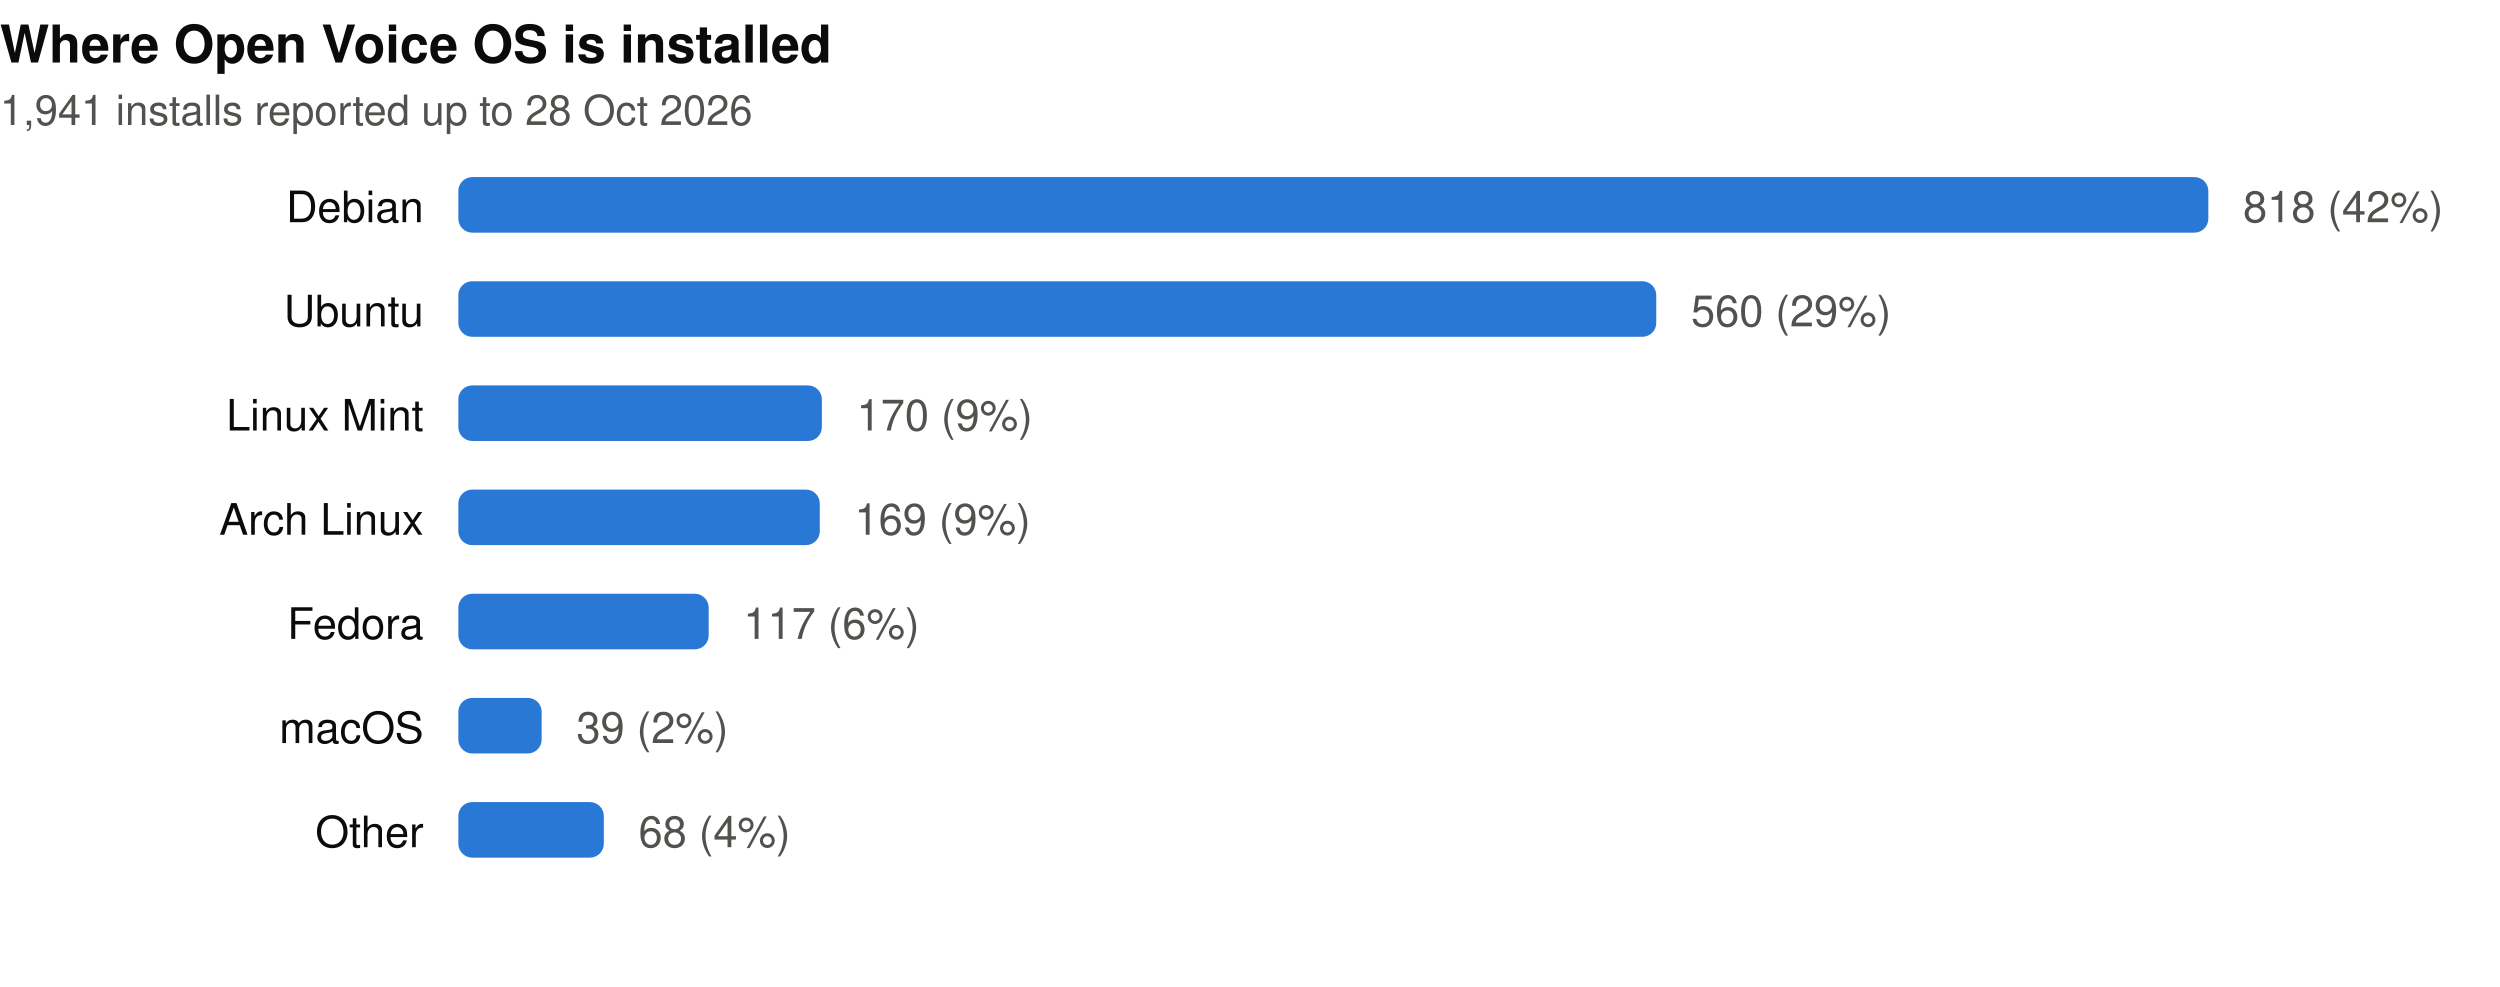
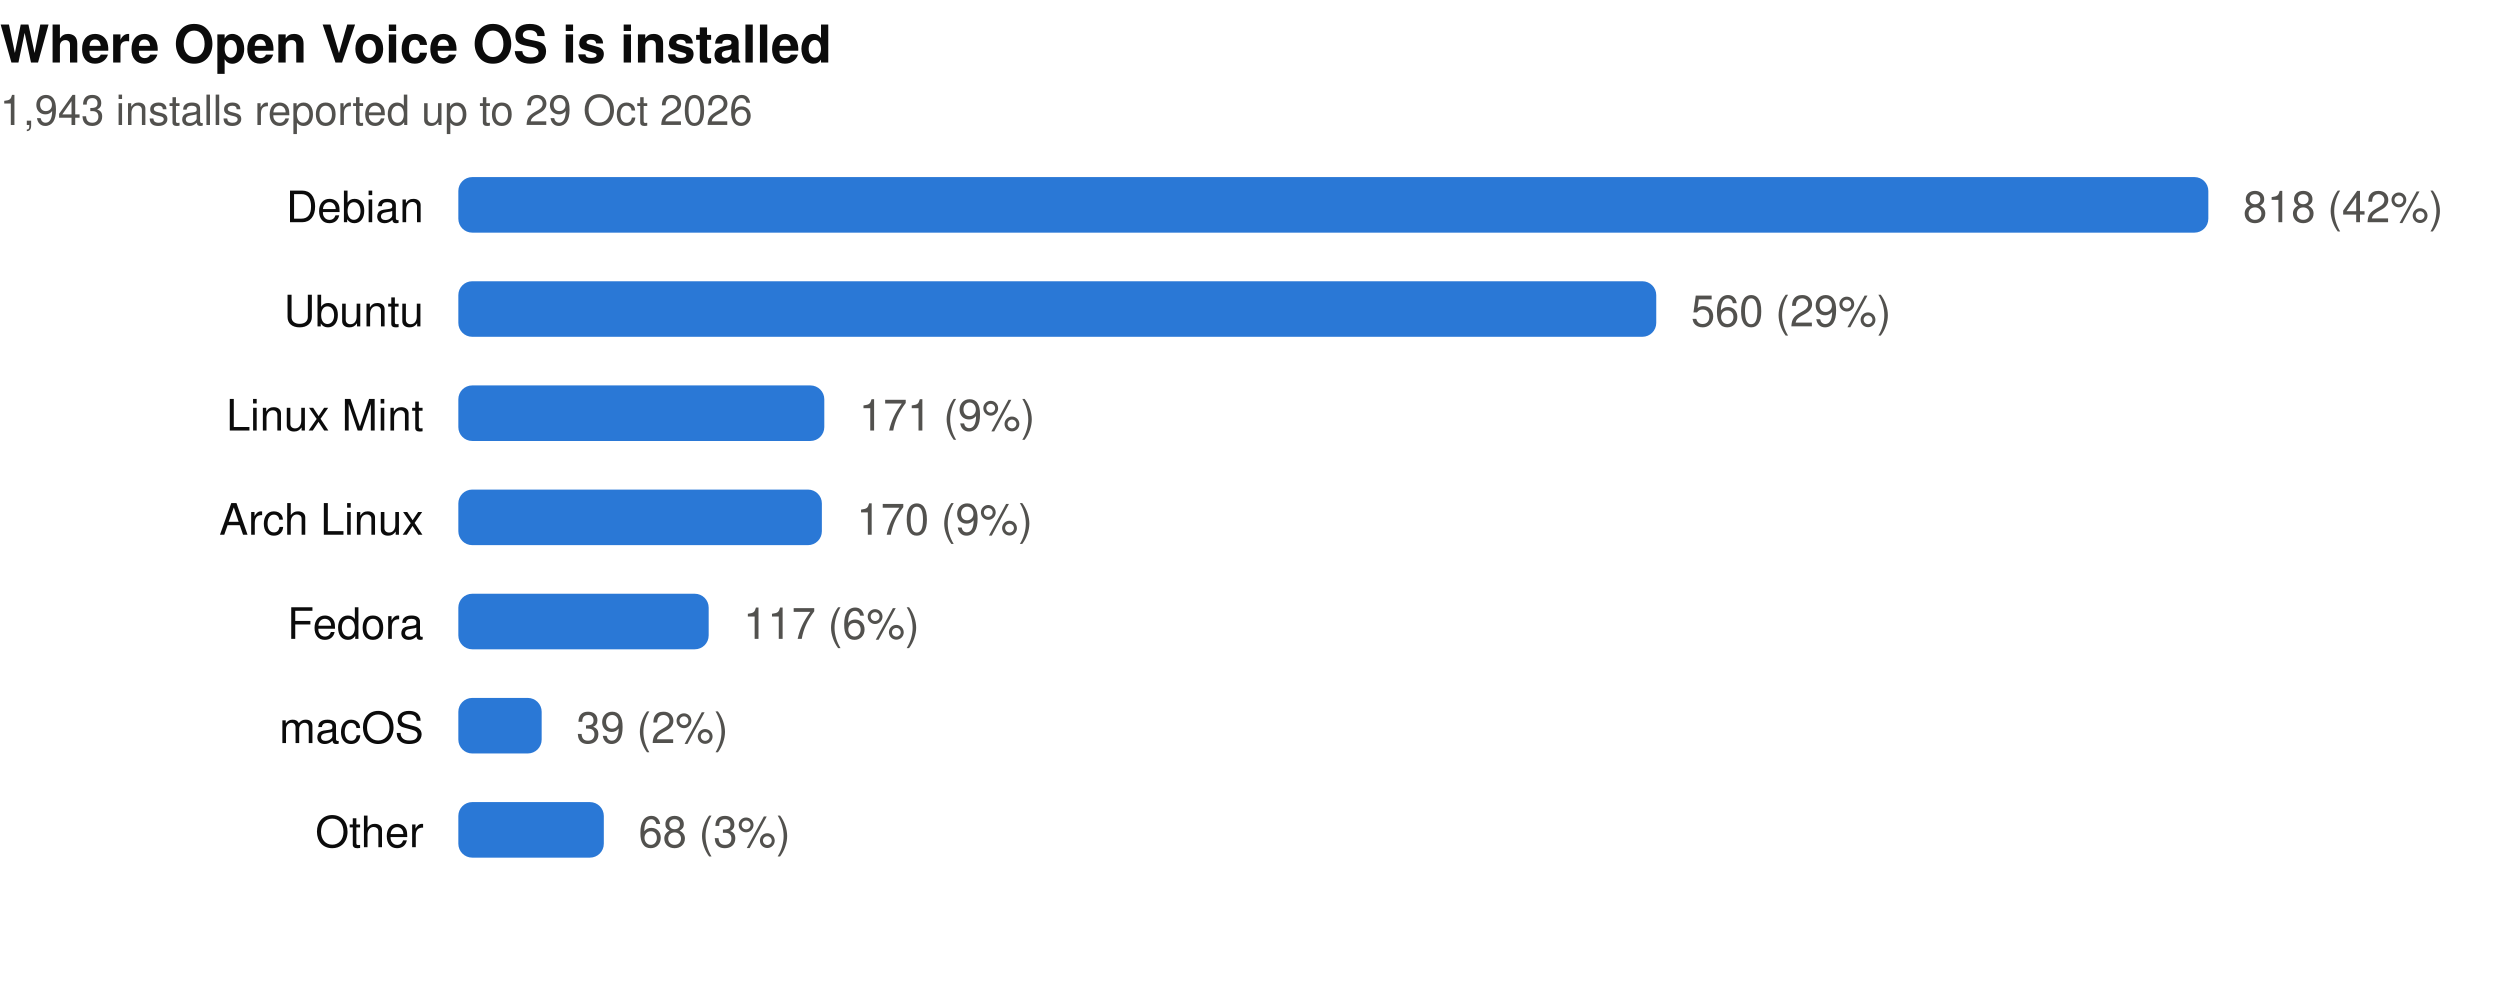
- <svg xmlns="http://www.w3.org/2000/svg" width="720" height="284" viewBox="0 0 720 284" role="img" aria-label="Where Open Voice OS is installed. 1,941 installs reported up to 28 Oct 2026">
+ <svg xmlns="http://www.w3.org/2000/svg" width="720" height="284" viewBox="0 0 720 284" role="img" aria-label="Where Open Voice OS is installed. 1,943 installs reported up to 29 Oct 2026">
  <text x="0" y="18" font-family="ui-sans-serif,-apple-system,BlinkMacSystemFont,'Segoe UI',Helvetica,Arial,sans-serif" font-size="15" font-weight="600" fill="#0b0b0b">Where Open Voice OS is installed</text>
-   <text x="0" y="36" font-family="ui-sans-serif,-apple-system,BlinkMacSystemFont,'Segoe UI',Helvetica,Arial,sans-serif" font-size="12" fill="#52514e">1,941 installs reported up to 28 Oct 2026</text>
+   <text x="0" y="36" font-family="ui-sans-serif,-apple-system,BlinkMacSystemFont,'Segoe UI',Helvetica,Arial,sans-serif" font-size="12" fill="#52514e">1,943 installs reported up to 29 Oct 2026</text>
  <text x="122" y="64.0" text-anchor="end" font-family="ui-sans-serif,-apple-system,BlinkMacSystemFont,'Segoe UI',Helvetica,Arial,sans-serif" font-size="12.5" fill="#0b0b0b">Debian</text>
  <rect x="132" y="51.0" width="504.0" height="16" rx="4" fill="#2a78d6" />
  <text x="646.0" y="64.0" font-family="ui-sans-serif,-apple-system,BlinkMacSystemFont,'Segoe UI',Helvetica,Arial,sans-serif" font-size="12.5" fill="#52514e">818 (42%)</text>
  <text x="122" y="94.0" text-anchor="end" font-family="ui-sans-serif,-apple-system,BlinkMacSystemFont,'Segoe UI',Helvetica,Arial,sans-serif" font-size="12.5" fill="#0b0b0b">Ubuntu</text>
  <rect x="132" y="81.0" width="345.0" height="16" rx="4" fill="#2a78d6" />
  <text x="487.0" y="94.0" font-family="ui-sans-serif,-apple-system,BlinkMacSystemFont,'Segoe UI',Helvetica,Arial,sans-serif" font-size="12.5" fill="#52514e">560 (29%)</text>
  <text x="122" y="124.0" text-anchor="end" font-family="ui-sans-serif,-apple-system,BlinkMacSystemFont,'Segoe UI',Helvetica,Arial,sans-serif" font-size="12.5" fill="#0b0b0b">Linux Mint</text>
-   <rect x="132" y="111.0" width="104.7" height="16" rx="4" fill="#2a78d6" />
-   <text x="246.7" y="124.0" font-family="ui-sans-serif,-apple-system,BlinkMacSystemFont,'Segoe UI',Helvetica,Arial,sans-serif" font-size="12.5" fill="#52514e">170 (9%)</text>
+   <rect x="132" y="111.0" width="105.4" height="16" rx="4" fill="#2a78d6" />
+   <text x="247.4" y="124.0" font-family="ui-sans-serif,-apple-system,BlinkMacSystemFont,'Segoe UI',Helvetica,Arial,sans-serif" font-size="12.5" fill="#52514e">171 (9%)</text>
  <text x="122" y="154.0" text-anchor="end" font-family="ui-sans-serif,-apple-system,BlinkMacSystemFont,'Segoe UI',Helvetica,Arial,sans-serif" font-size="12.5" fill="#0b0b0b">Arch Linux</text>
-   <rect x="132" y="141.0" width="104.1" height="16" rx="4" fill="#2a78d6" />
-   <text x="246.1" y="154.0" font-family="ui-sans-serif,-apple-system,BlinkMacSystemFont,'Segoe UI',Helvetica,Arial,sans-serif" font-size="12.5" fill="#52514e">169 (9%)</text>
+   <rect x="132" y="141.0" width="104.7" height="16" rx="4" fill="#2a78d6" />
+   <text x="246.7" y="154.0" font-family="ui-sans-serif,-apple-system,BlinkMacSystemFont,'Segoe UI',Helvetica,Arial,sans-serif" font-size="12.5" fill="#52514e">170 (9%)</text>
  <text x="122" y="184.0" text-anchor="end" font-family="ui-sans-serif,-apple-system,BlinkMacSystemFont,'Segoe UI',Helvetica,Arial,sans-serif" font-size="12.5" fill="#0b0b0b">Fedora</text>
  <rect x="132" y="171.0" width="72.1" height="16" rx="4" fill="#2a78d6" />
  <text x="214.1" y="184.0" font-family="ui-sans-serif,-apple-system,BlinkMacSystemFont,'Segoe UI',Helvetica,Arial,sans-serif" font-size="12.5" fill="#52514e">117 (6%)</text>
  <text x="122" y="214.0" text-anchor="end" font-family="ui-sans-serif,-apple-system,BlinkMacSystemFont,'Segoe UI',Helvetica,Arial,sans-serif" font-size="12.5" fill="#0b0b0b">macOS</text>
  <rect x="132" y="201.0" width="24.0" height="16" rx="4" fill="#2a78d6" />
  <text x="166.0" y="214.0" font-family="ui-sans-serif,-apple-system,BlinkMacSystemFont,'Segoe UI',Helvetica,Arial,sans-serif" font-size="12.5" fill="#52514e">39 (2%)</text>
  <text x="122" y="244.0" text-anchor="end" font-family="ui-sans-serif,-apple-system,BlinkMacSystemFont,'Segoe UI',Helvetica,Arial,sans-serif" font-size="12.5" fill="#0b0b0b">Other</text>
  <rect x="132" y="231.0" width="41.9" height="16" rx="4" fill="#2a78d6" />
-   <text x="183.9" y="244.0" font-family="ui-sans-serif,-apple-system,BlinkMacSystemFont,'Segoe UI',Helvetica,Arial,sans-serif" font-size="12.5" fill="#52514e">68 (4%)</text>
+   <text x="183.9" y="244.0" font-family="ui-sans-serif,-apple-system,BlinkMacSystemFont,'Segoe UI',Helvetica,Arial,sans-serif" font-size="12.5" fill="#52514e">68 (3%)</text>
</svg>
